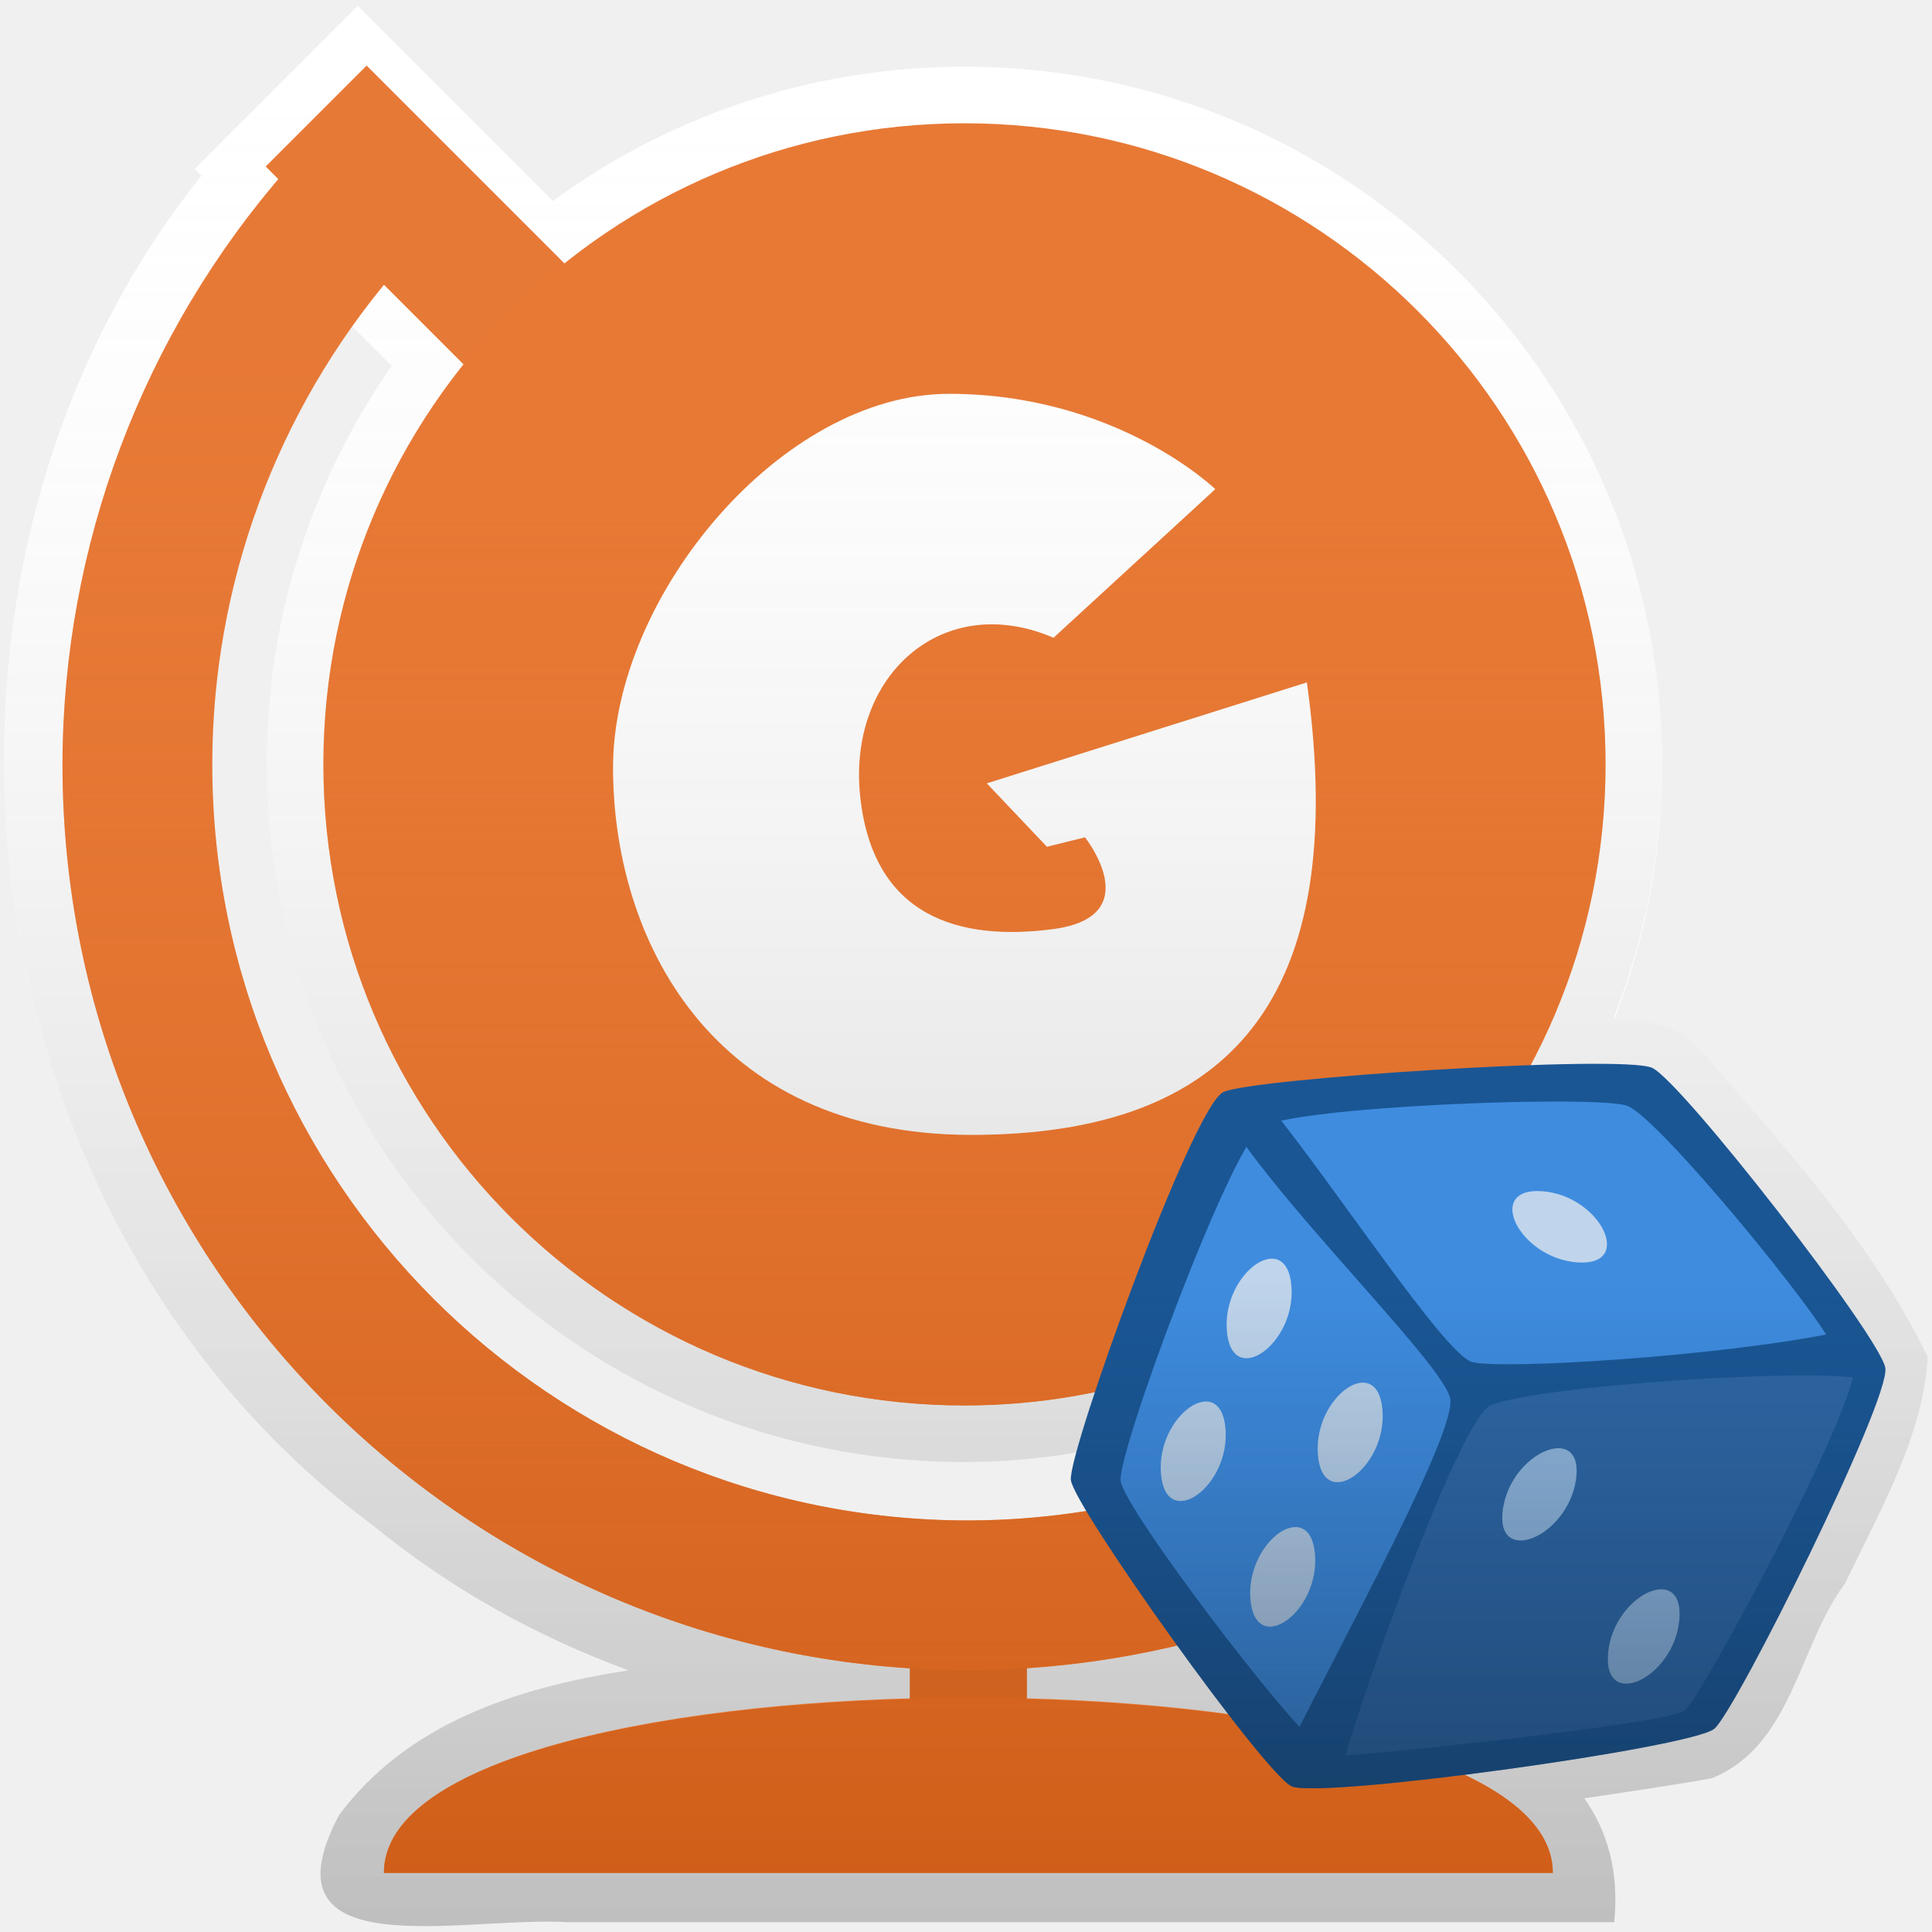
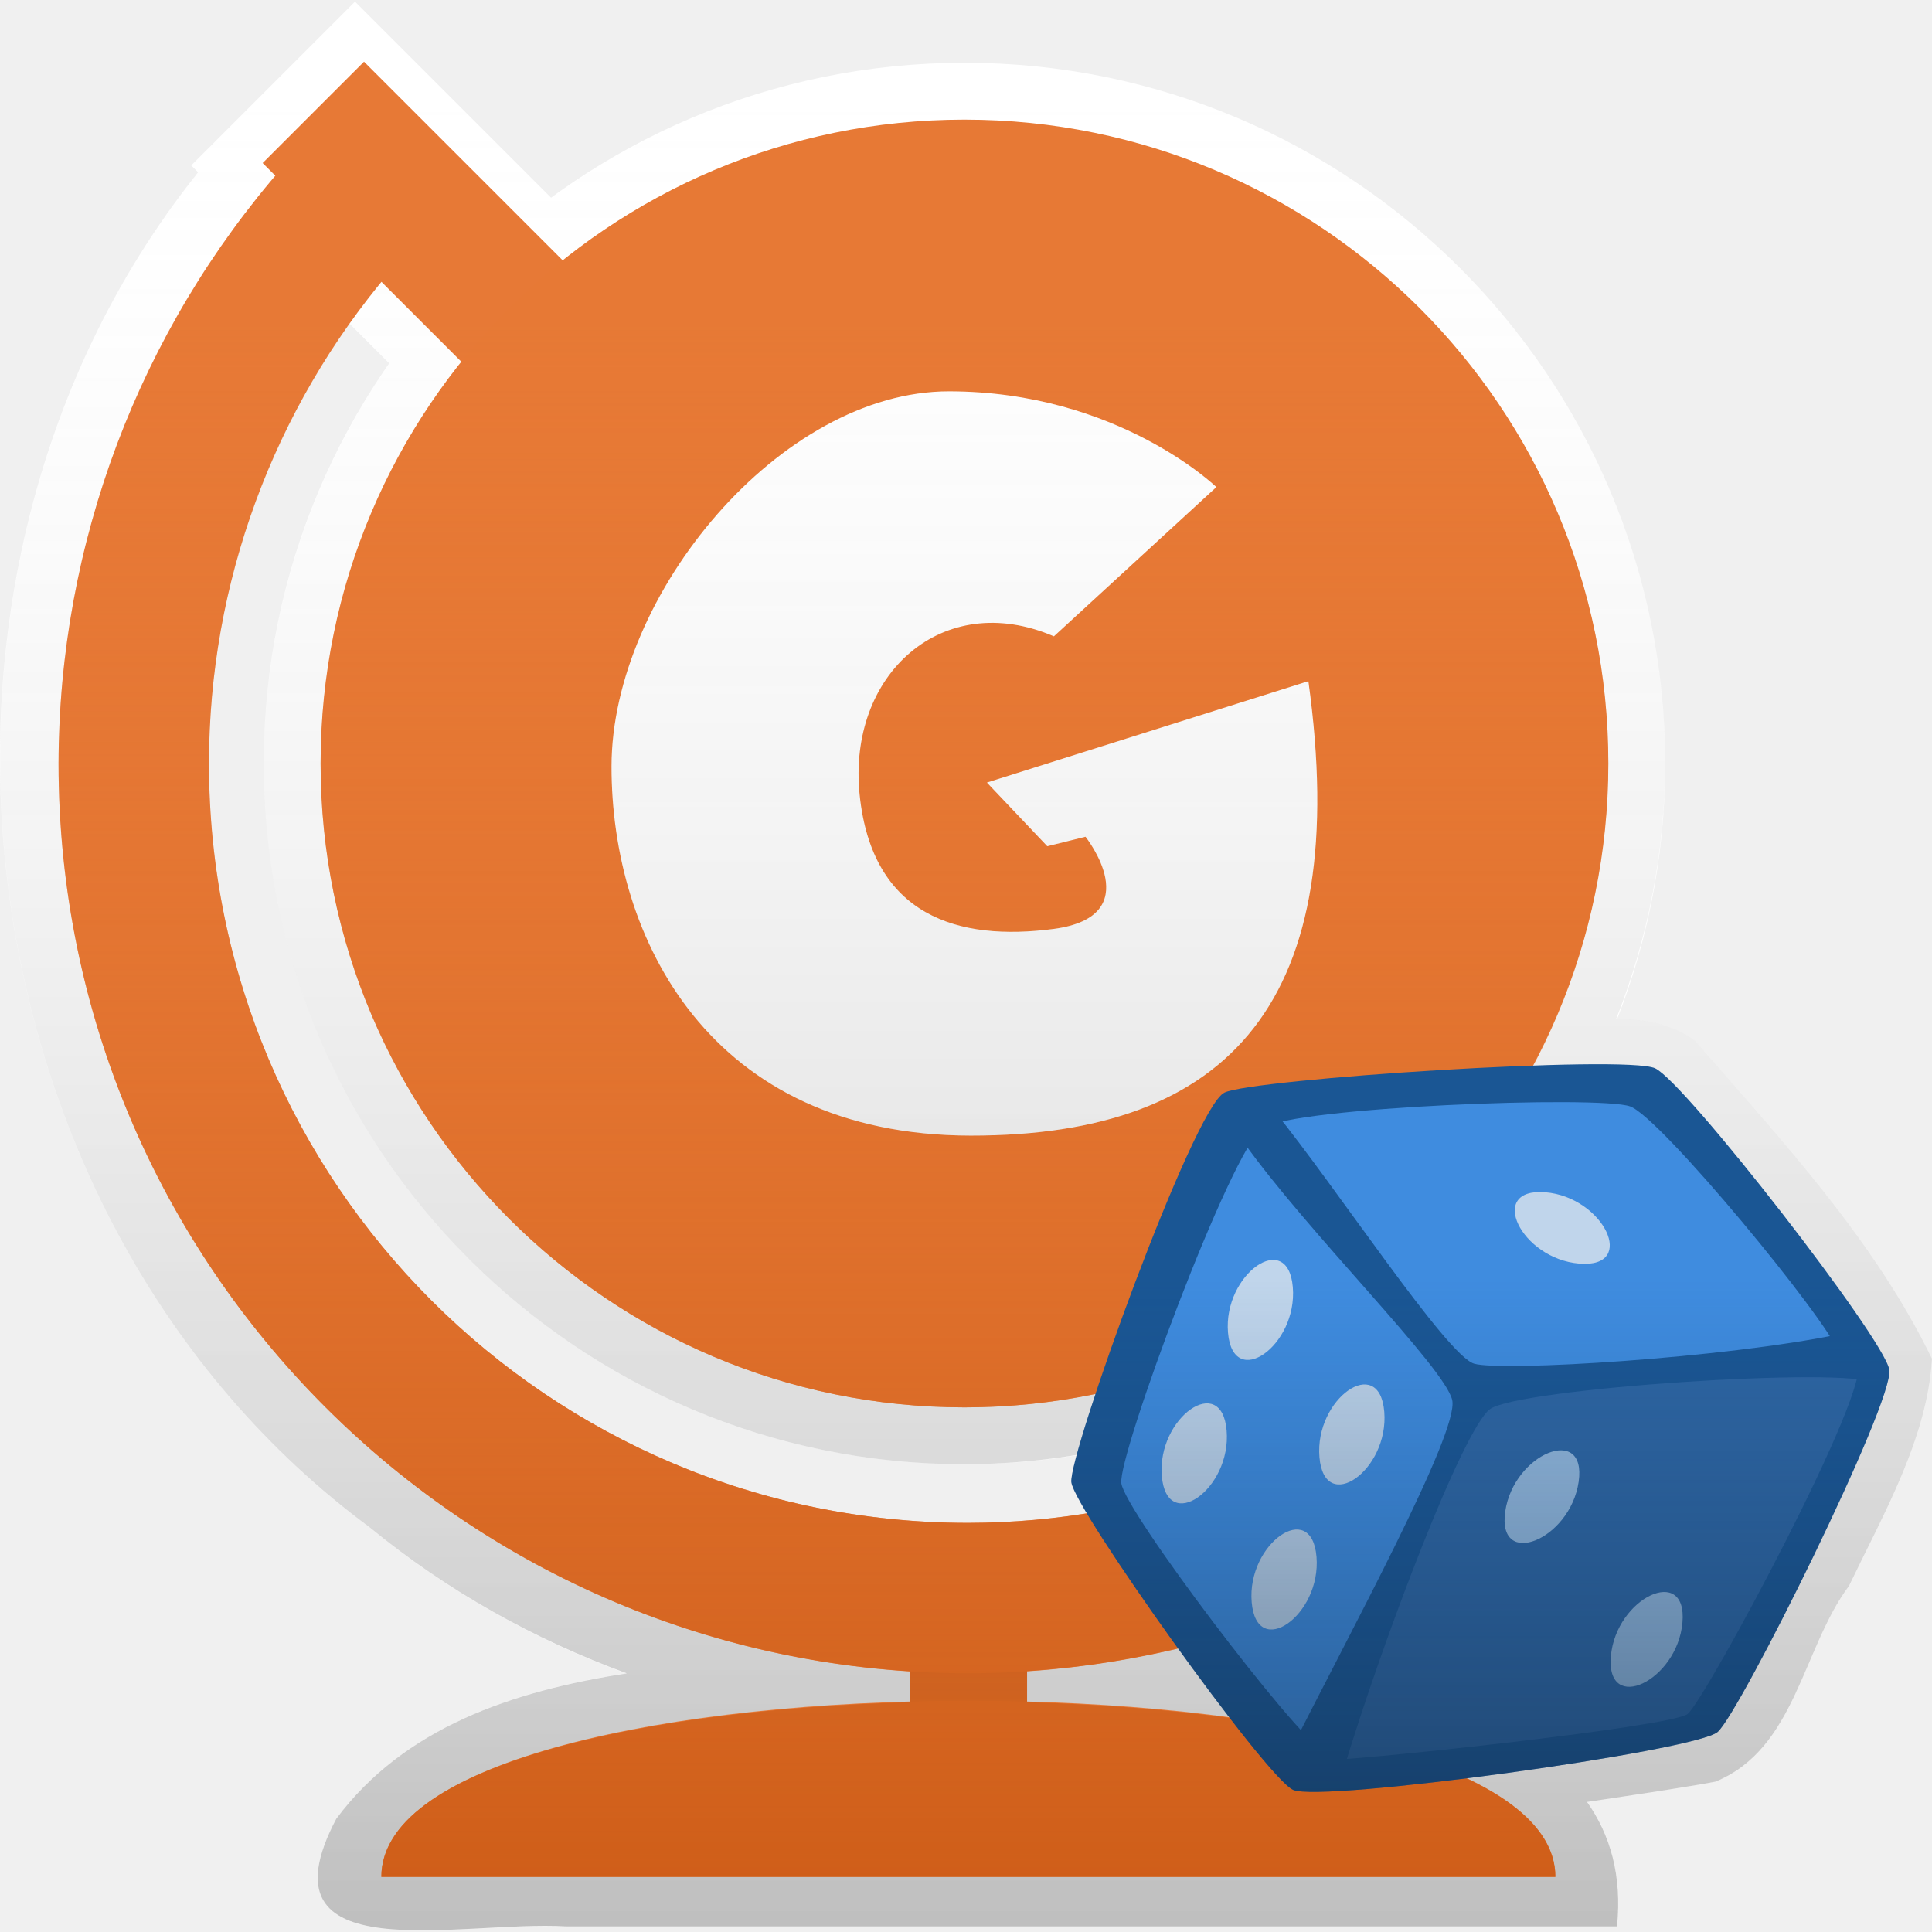
- <svg xmlns="http://www.w3.org/2000/svg" xmlns:xlink="http://www.w3.org/1999/xlink" width="64" height="64" viewBox="0 0 64 64" id="svg4250" version="1.1">
-   <defs id="defs4252">
+ <svg xmlns="http://www.w3.org/2000/svg" xmlns:xlink="http://www.w3.org/1999/xlink" version="1.1" viewBox="0 0 128 128">
+   <defs>
    <linearGradient id="linearGradient9138">
-       <stop style="stop-color:#000000;stop-opacity:0.251" offset="0" id="stop9140" />
-       <stop style="stop-color:#ffffff;stop-opacity:0;" offset="1" id="stop9142" />
+       <stop stop-opacity=".251" offset="0" />
+       <stop stop-color="#fff" stop-opacity="0" offset="1" />
    </linearGradient>
-     <linearGradient id="linearGradient8988">
-       <stop style="stop-color:#132a43;stop-opacity:0.502" offset="0" id="stop8990" />
-       <stop style="stop-color:#133e6b;stop-opacity:0" offset="1" id="stop8992" />
+     <linearGradient id="linearGradient4249" x1="448.158" x2="448.158" y1="615.16" y2="563.452" gradientTransform="translate(.06902845 .297731)" gradientUnits="userSpaceOnUse">
+       <stop stop-color="#cf5e19" offset="0" />
+       <stop stop-color="#e77936" stop-opacity="0" offset="1" />
    </linearGradient>
-     <linearGradient id="linearGradient4243">
-       <stop id="stop4245" offset="0" style="stop-color:#cf5e19;stop-opacity:1" />
-       <stop id="stop4247" offset="1" style="stop-color:#e77936;stop-opacity:0;" />
+     <linearGradient id="linearGradient8994" x1="45.289" x2="45.289" y1="95.746" y2="48.769" gradientTransform="matrix(.3698625 0 0 .3698625 452.1339 577.361)" gradientUnits="userSpaceOnUse">
+       <stop stop-color="#132a43" stop-opacity=".502" offset="0" />
+       <stop stop-color="#133e6b" stop-opacity="0" offset="1" />
    </linearGradient>
-     <linearGradient gradientUnits="userSpaceOnUse" y2="563.452" x2="448.158" y1="615.16" x1="448.158" id="linearGradient4249" xlink:href="#linearGradient4243" gradientTransform="translate(0.06902845,0.297731)" />
-     <linearGradient xlink:href="#linearGradient8988" id="linearGradient8994" x1="45.289" y1="95.746" x2="45.289" y2="48.769" gradientUnits="userSpaceOnUse" gradientTransform="matrix(0.3698625,0,0,0.3698625,452.1339,577.361)" />
-     <linearGradient xlink:href="#linearGradient9138" id="linearGradient9144" x1="33.01" y1="63.644" x2="33.01" y2="1.418" gradientUnits="userSpaceOnUse" gradientTransform="translate(419.7437,553.0317)" />
-     <linearGradient xlink:href="#linearGradient9138" id="linearGradient9167" x1="451.075" y1="614.415" x2="451.075" y2="555.283" gradientUnits="userSpaceOnUse" gradientTransform="translate(-0.9587588,-3.9229838e-4)" />
+     <linearGradient id="linearGradient9144" x1="33.01" x2="33.01" y1="63.644" y2="1.418" gradientTransform="translate(419.7437,553.0317)" gradientUnits="userSpaceOnUse" xlink:href="#linearGradient9138" />
+     <linearGradient id="linearGradient9167" x1="451.075" x2="451.075" y1="614.415" y2="555.283" gradientTransform="translate(-.9587588 -.0003922984)" gradientUnits="userSpaceOnUse" xlink:href="#linearGradient9138" />
  </defs>
-   <g style="display:inline" transform="translate(-420.7025,-553.0321)" id="layer1">
-     <g transform="matrix(0.1055692,1.2503055e-4,-1.250672e-4,0.1055383,419.1647,577.1057)" id="g3692-1-0-0-7-4-3" style="stroke:none;stroke-width:18.948;stroke-miterlimit:4;stroke-dasharray:none;stroke-opacity:1" />
-     <g style="display:inline;stroke:none;stroke-width:4.387;stroke-miterlimit:4;stroke-dasharray:none;stroke-opacity:1" id="g5453" transform="matrix(0.4559243,0,0,0.4559243,235.2414,380.9827)">
-       <g id="layer3-2" style="stroke:none;stroke-width:4.387;stroke-miterlimit:4;stroke-dasharray:none" />
+   <g transform="translate(-420.7025,-553.0321)">
+     <g transform="matrix(.4559243 0 0 .4559243 235.2414 380.9827)" />
+     <g transform="matrix(2.00869,0,0,2.00869,-424.6365,-558.1161)">
+       <path d="m474.359 586.778c-0.557-0.018-3.098 0.012-3.615 0.033l-0.5 26.248c1.568-0.279 5.63-0.829 7.178-1.123 2.649-1.079 2.868-4.4 4.406-6.457 1.139-2.373 2.59-4.884 2.736-7.494-1.915-3.939-4.962-7.211-7.805-10.477-0.691-0.526-1.546-0.695-2.4-0.73z" fill="#fff" fill-rule="evenodd" />
+       <g shape-rendering="auto">
+         <path d="m428.682 557.339c-12.065 13.02-9.894 35.673 4.355 46.213 12.185 10 31.402 8.677 42.408-2.496-3.328-3.273-6.336-2.537-10.25 2.689-12.251 8.653-35.18-4.837-38.596-19.105-2.341-7.898 0.136-16.738 5.787-22.643-2.325-0.447-1.24-5.647-3.705-4.658z" color="#000000" color-rendering="auto" fill="#fff" image-rendering="auto" solid-color="#000000" style="isolation:auto;mix-blend-mode:normal" />
+         <path d="m450.955 607.537c-6.357 0.63-14.896 0.099-19.022 5.623-2.689 5.099 4.13 3.34 7.565 3.549h34.677c0.718-7.158-8.647-8.208-14.142-8.844-3.014-0.299-6.049-0.391-9.078-0.328z" color="#000000" color-rendering="auto" fill="#fff" image-rendering="auto" solid-color="#000000" style="isolation:auto;mix-blend-mode:normal" />
+         <rect x="450.845" y="607.394" width="3.872" height="4.84" rx="1.6473932e-7" color="#000000" color-rendering="auto" fill="#e77936" fill-opacity=".973" image-rendering="auto" solid-color="#000000" style="isolation:auto;mix-blend-mode:normal" />
+         <ellipse cx="452.652" cy="578.353" rx="23.112" ry="23.112" color="#000000" color-rendering="auto" fill="#fff" image-rendering="auto" solid-color="#000000" style="isolation:auto;mix-blend-mode:normal" />
+         <rect transform="rotate(-45)" x="-92.969" y="697.048" width="7.639" height="64.495" rx="3.2499699e-7" ry="0" color="#000000" color-rendering="auto" fill="#fff" image-rendering="auto" solid-color="#000000" style="isolation:auto;mix-blend-mode:normal" />
+       </g>
+       <path d="m432.55 553.225-5.402 5.4 0.234 0.234c-10.576 13.199-8.055 34.55 5.656 44.691 2.562 2.102 5.435 3.699 8.477 4.814-3.791 0.583-7.34 1.792-9.582 4.795-2.689 5.099 4.129 3.34 7.564 3.549h34.678c0.169-1.682-0.224-3.024-0.988-4.105 1.637-0.244 3.32-0.494 4.234-0.668 2.649-1.079 2.868-4.4 4.406-6.457 1.139-2.373 2.59-4.884 2.736-7.494-1.915-3.939-4.962-7.211-7.805-10.477-0.691-0.526-1.546-0.695-2.4-0.73-0.033-1e-3 -0.166 3e-3 -0.211 2e-3 1.06-2.684 1.608-5.542 1.615-8.428-3.3e-4 -12.764-10.347-23.111-23.111-23.111-4.897 0.01-9.665 1.576-13.615 4.471l-6.486-6.486zm-1.047 9.756 2.18 2.18c-2.695 3.871-4.14 8.475-4.143 13.191-7.5e-4 12.765 10.347 23.113 23.111 23.113 4.714-0.01 9.312-1.461 13.178-4.158l2.826 2.826c-1.089 0.77-2.229 1.969-3.459 3.611-12.251 8.653-35.18-4.837-38.596-19.105-2.214-7.472-0.115-15.783 4.902-21.658zm38.891 42.166-0.098 5.104c-1.905-0.972-4.244-1.513-6.484-1.875 2.307-0.82 4.52-1.897 6.582-3.229z" fill="url(#linearGradient9144)" fill-rule="evenodd" />
+       <g shape-rendering="auto">
+         <path d="m430.202 558.64c-4.778 5.457-7.417 12.46-7.43 19.712 0 16.574 13.436 30.009 30.009 30.009 7.255-8e-3 14.262-2.643 19.724-7.419l-3.522-3.522c-4.521 3.851-10.263 5.971-16.201 5.98-13.834 0-25.048-11.214-25.048-25.048 1e-3 -5.942 2.116-11.69 5.965-16.217z" color="#000000" color-rendering="auto" fill="#e77936" image-rendering="auto" solid-color="#000000" style="isolation:auto;mix-blend-mode:normal" />
+         <rect transform="rotate(-45)" x="-91.248" y="698.658" width="4.728" height="60.745" rx="2.011425e-7" ry="0" color="#000000" color-rendering="auto" fill="#e77936" image-rendering="auto" solid-color="#000000" style="isolation:auto;mix-blend-mode:normal" />
+         <ellipse cx="452.652" cy="578.353" rx="21.237" ry="21.237" color="#000000" color-rendering="auto" fill="#e77935" image-rendering="auto" solid-color="#000000" style="isolation:auto;mix-blend-mode:normal" />
+         <path d="m472.142 615.074h-19.361-19.361c0-3.872 9.68-5.808 19.361-5.808s19.361 1.936 19.361 5.808z" color="#000000" color-rendering="auto" fill="#e77936" image-rendering="auto" solid-color="#000000" style="isolation:auto;mix-blend-mode:normal" />
+         <path d="m432.847 555.206-3.344 3.342 0.422 0.422c-4.599 5.408-7.141 12.274-7.154 19.383 0 15.923 12.403 28.943 28.074 29.941v1.021c-8.991 0.242-17.426 2.147-17.426 5.76h19.361 19.361c0-3.613-8.434-5.518-17.426-5.76v-1.025c6.415-0.422 12.539-2.891 17.459-7.07l0.281 0.281 3.344-3.344-6.568-6.568a21.237 21.237 0 0 0 4.656-13.236 21.237 21.237 0 0 0-21.236-21.236 21.237 21.237 0 0 0-13.25 4.645zm0.586 7.271 2.639 2.639a21.237 21.237 0 0 0-4.656 13.236 21.237 21.237 0 0 0 21.236 21.238 21.237 21.237 0 0 0 13.25-4.645l2.74 2.74c-4.468 3.675-10.067 5.705-15.861 5.715-13.834 0-25.049-11.215-25.049-25.049 9.8e-4 -5.797 2.029-11.401 5.701-15.875z" color="#000000" color-rendering="auto" fill="url(#linearGradient4249)" image-rendering="auto" solid-color="#000000" style="isolation:auto;mix-blend-mode:normal" />
+       </g>
+       <path d="m460.96 569.236s-3.249-3.151-8.811-3.158c-5.562-7e-3 -11.131 6.701-11.138 12.365-7e-3 5.665 3.239 12.173 11.843 12.183 8.605 9e-3 12.598-4.496 11.141-14.988l-10.602 3.344 1.991 2.1 1.26-0.313s2.096 2.625-1.053 3.041c-3.149 0.416-5.981-0.427-6.396-4.414-0.415-3.987 2.736-6.816 6.407-5.238z" fill="#fff" fill-rule="evenodd" />
+       <g transform="translate(-.9587588 -.0003922984)">
+         <g fill-rule="evenodd">
+           <path d="m457.137 602.064c0.107 0.895 6.393 9.714 7.311 10.141 0.918 0.427 13.266-1.274 14.004-1.908s5.837-10.908 5.663-11.949-6.742-9.487-7.723-9.941c-0.981-0.454-13.295 0.347-14.21 0.803-1.035 0.516-5.152 11.958-5.046 12.853z" fill="#1a5694" />
+           <path d="m458.784 602.09c0.113 0.933 5.749 8.339 6.591 8.761 0.841 0.422 11.295-1.116 11.951-1.699s5.54-10.261 5.127-11.373c-0.413-1.113-5.872-7.749-6.885-8.115-1.013-0.366-11.091 0.016-12.127 0.715-1.036 0.699-4.77 10.778-4.657 11.711z" fill="#3f8cdf" />
+           <path d="m465.197 611.243c-0.914-0.046 4.942-11.955 5.499-12.506 0.557-0.551 11.715-1.265 12.351-0.629s-5.008 11.156-5.587 11.597c-0.579 0.441-11.349 1.583-12.263 1.537z" fill="#2e66a4" />
+           <path d="m462.8 590.818c2.122 2.995 6.667 7.466 6.899 8.535 0.232 1.069-3.432 7.765-5.41 11.714l1.806 0.54c1.296-4.317 3.942-11.254 4.84-11.952s11.864-1.412 12.648-0.866-1.086-1.617-1.086-1.617c-3.85 0.8-11.17 1.243-12.077 0.977s-4.582-5.87-6.59-8.334z" fill="#1a5694" />
+         </g>
+         <g fill="#c0d5eb">
+           <path d="m473.892 594.849c-1.933-0.158-3.061-2.509-1.127-2.354 1.933 0.156 3.06 2.512 1.127 2.354z" color="#000000" />
+           <path d="m464.441 595.628c0.16 1.933-1.975 3.43-2.138 1.497-0.163-1.933 1.978-3.43 2.138-1.497z" color="#000000" />
+           <path d="m462.258 600.359c0.16 1.933-1.975 3.43-2.138 1.497s1.978-3.43 2.138-1.497z" color="#000000" />
+           <path d="m467.457 599.735c0.16 1.933-1.975 3.43-2.138 1.497-0.163-1.933 1.978-3.43 2.138-1.497z" color="#000000" />
+           <path d="m465.222 604.519c0.16 1.933-1.975 3.43-2.138 1.497s1.978-3.43 2.138-1.497z" color="#000000" />
+         </g>
+         <path d="m477.292 606.687c-0.17 1.932-2.528 3.045-2.361 1.112 0.168-1.932 2.531-3.045 2.361-1.112z" color="#000000" fill="#97bbdf" />
+         <path d="m473.868 602.048c-0.282 1.919-2.701 2.893-2.421 0.974 0.279-1.919 2.703-2.893 2.421-0.974z" color="#000000" fill="#97bbdf" />
+         <path d="m457.137 602.064c0.107 0.895 6.393 9.714 7.311 10.141s13.266-1.274 14.004-1.908 5.837-10.908 5.663-11.949-6.742-9.487-7.723-9.941c-0.981-0.454-13.295 0.347-14.21 0.803-1.035 0.516-5.152 11.958-5.046 12.853z" fill="url(#linearGradient8994)" fill-rule="evenodd" />
+       </g>
+       <path d="m460.96 569.236s-3.249-3.151-8.811-3.158c-5.562-7e-3 -11.131 6.701-11.138 12.365-7e-3 5.665 3.239 12.173 11.843 12.183 8.605 9e-3 12.598-4.496 11.141-14.988l-10.602 3.344 1.991 2.1 1.26-0.313s2.096 2.625-1.053 3.041c-3.149 0.416-5.981-0.427-6.396-4.414-0.415-3.987 2.736-6.816 6.407-5.238z" fill="url(#linearGradient9167)" fill-rule="evenodd" />
    </g>
-     <path id="path18961-1-9" d="m 474.359,586.778 c -0.557,-0.018 -3.098,0.012 -3.615,0.033 l -0.5,26.248 c 1.568,-0.279 5.63,-0.829 7.178,-1.123 2.649,-1.079 2.868,-4.4 4.406,-6.457 1.139,-2.373 2.59,-4.884 2.736,-7.494 -1.915,-3.939 -4.962,-7.211 -7.805,-10.477 -0.691,-0.526 -1.546,-0.695 -2.4,-0.73 z" style="display:inline;fill:#ffffff;fill-opacity:1;fill-rule:evenodd;stroke:none;stroke-width:1px;stroke-linecap:butt;stroke-linejoin:miter;stroke-opacity:1" />
-     <path id="path4182-3" d="m 428.682,557.339 c -12.065,13.02 -9.894,35.673 4.355,46.213 12.185,10 31.402,8.677 42.408,-2.496 -3.328,-3.273 -6.336,-2.537 -10.25,2.689 -12.251,8.653 -35.18,-4.837 -38.596,-19.105 -2.341,-7.898 0.136,-16.738 5.787,-22.643 -2.325,-0.447 -1.24,-5.647 -3.705,-4.658 z" style="color:#000000;clip-rule:nonzero;display:inline;overflow:visible;visibility:visible;opacity:1;isolation:auto;mix-blend-mode:normal;color-interpolation:sRGB;color-interpolation-filters:linearRGB;solid-color:#000000;solid-opacity:1;fill:#ffffff;fill-opacity:1;fill-rule:nonzero;stroke:none;stroke-width:2;stroke-linecap:butt;stroke-linejoin:miter;stroke-miterlimit:4;stroke-dasharray:none;stroke-dashoffset:0;stroke-opacity:1;marker:none;color-rendering:auto;image-rendering:auto;shape-rendering:auto;text-rendering:auto;enable-background:accumulate" />
-     <path id="rect5297-5" d="m 450.955,607.537 c -6.357,0.63 -14.896,0.099 -19.022,5.623 -2.689,5.099 4.13,3.34 7.565,3.549 11.559,0 23.118,0 34.677,0 0.718,-7.158 -8.647,-8.208 -14.142,-8.844 -3.014,-0.299 -6.049,-0.391 -9.078,-0.328 z" style="color:#000000;clip-rule:nonzero;display:inline;overflow:visible;visibility:visible;opacity:1;isolation:auto;mix-blend-mode:normal;color-interpolation:sRGB;color-interpolation-filters:linearRGB;solid-color:#000000;solid-opacity:1;fill:#ffffff;fill-opacity:1;fill-rule:nonzero;stroke:none;stroke-width:2;stroke-linecap:butt;stroke-linejoin:miter;stroke-miterlimit:4;stroke-dasharray:none;stroke-dashoffset:0;stroke-opacity:1;marker:none;color-rendering:auto;image-rendering:auto;shape-rendering:auto;text-rendering:auto;enable-background:accumulate" />
-     <rect rx="1.6473932e-07" y="607.394" x="450.845" height="4.84" width="3.872" id="rect5300" style="color:#000000;clip-rule:nonzero;display:inline;overflow:visible;visibility:visible;opacity:1;isolation:auto;mix-blend-mode:normal;color-interpolation:sRGB;color-interpolation-filters:linearRGB;solid-color:#000000;solid-opacity:1;fill:#e77936;fill-opacity:0.973;fill-rule:nonzero;stroke:none;stroke-width:2;stroke-linecap:butt;stroke-linejoin:miter;stroke-miterlimit:4;stroke-dasharray:none;stroke-dashoffset:0;stroke-opacity:1;marker:none;color-rendering:auto;image-rendering:auto;shape-rendering:auto;text-rendering:auto;enable-background:accumulate" />
-     <ellipse style="color:#000000;clip-rule:nonzero;display:inline;overflow:visible;visibility:visible;opacity:1;isolation:auto;mix-blend-mode:normal;color-interpolation:sRGB;color-interpolation-filters:linearRGB;solid-color:#000000;solid-opacity:1;fill:#ffffff;fill-opacity:1;fill-rule:nonzero;stroke:none;stroke-width:18.948;stroke-linecap:butt;stroke-linejoin:miter;stroke-miterlimit:4;stroke-dasharray:none;stroke-dashoffset:0;stroke-opacity:1;marker:none;color-rendering:auto;image-rendering:auto;shape-rendering:auto;text-rendering:auto;enable-background:accumulate" id="path4848-6" cx="452.652" cy="578.353" rx="23.112" ry="23.112" />
-     <rect transform="matrix(0.7071068,-0.7071068,0.7071068,0.7071068,0,0)" style="color:#000000;clip-rule:nonzero;display:inline;overflow:visible;visibility:visible;opacity:1;isolation:auto;mix-blend-mode:normal;color-interpolation:sRGB;color-interpolation-filters:linearRGB;solid-color:#000000;solid-opacity:1;fill:#ffffff;fill-opacity:1;fill-rule:nonzero;stroke:none;stroke-width:2;stroke-linecap:butt;stroke-linejoin:miter;stroke-miterlimit:4;stroke-dasharray:none;stroke-dashoffset:0;stroke-opacity:1;marker:none;color-rendering:auto;image-rendering:auto;shape-rendering:auto;text-rendering:auto;enable-background:accumulate" id="rect4180-3-7" width="7.639" height="64.495" x="-92.969" y="697.048" rx="3.2499699e-07" ry="0" />
-     <path style="display:inline;fill:url(#linearGradient9144);fill-opacity:1;fill-rule:evenodd;stroke:none;stroke-width:1px;stroke-linecap:butt;stroke-linejoin:miter;stroke-opacity:1" d="m 432.55,553.225 -5.402,5.4 0.234,0.234 c -10.576,13.199 -8.055,34.55 5.656,44.691 2.562,2.102 5.435,3.699 8.477,4.814 -3.791,0.583 -7.34,1.792 -9.582,4.795 -2.689,5.099 4.129,3.34 7.564,3.549 l 34.678,0 c 0.169,-1.682 -0.224,-3.024 -0.988,-4.105 1.637,-0.244 3.32,-0.494 4.234,-0.668 2.649,-1.079 2.868,-4.4 4.406,-6.457 1.139,-2.373 2.59,-4.884 2.736,-7.494 -1.915,-3.939 -4.962,-7.211 -7.805,-10.477 -0.691,-0.526 -1.546,-0.695 -2.4,-0.73 -0.033,-10e-4 -0.166,0.003 -0.211,0.002 1.06,-2.684 1.608,-5.542 1.615,-8.428 -3.3e-4,-12.764 -10.347,-23.111 -23.111,-23.111 -4.897,0.01 -9.665,1.576 -13.615,4.471 l -6.486,-6.486 z m -1.047,9.756 2.18,2.18 c -2.695,3.871 -4.14,8.475 -4.143,13.191 -7.5e-4,12.765 10.347,23.113 23.111,23.113 4.714,-0.01 9.312,-1.461 13.178,-4.158 l 2.826,2.826 c -1.089,0.77 -2.229,1.969 -3.459,3.611 -12.251,8.653 -35.18,-4.837 -38.596,-19.105 -2.214,-7.472 -0.115,-15.783 4.902,-21.658 z m 38.891,42.166 -0.098,5.104 c -1.905,-0.972 -4.244,-1.513 -6.484,-1.875 2.307,-0.82 4.52,-1.897 6.582,-3.229 z" id="path18961-1-9-3" />
-     <path id="path4182" d="m 430.202,558.64 c -4.778,5.457 -7.417,12.46 -7.43,19.712 0,16.574 13.436,30.009 30.009,30.009 7.255,-0.008 14.262,-2.643 19.724,-7.419 l -3.522,-3.522 c -4.521,3.851 -10.263,5.971 -16.201,5.98 -13.834,0 -25.048,-11.214 -25.048,-25.048 10e-4,-5.942 2.116,-11.69 5.965,-16.217 z" style="color:#000000;clip-rule:nonzero;display:inline;overflow:visible;visibility:visible;opacity:1;isolation:auto;mix-blend-mode:normal;color-interpolation:sRGB;color-interpolation-filters:linearRGB;solid-color:#000000;solid-opacity:1;fill:#e77936;fill-opacity:1;fill-rule:nonzero;stroke:none;stroke-width:2;stroke-linecap:butt;stroke-linejoin:miter;stroke-miterlimit:4;stroke-dasharray:none;stroke-dashoffset:0;stroke-opacity:1;marker:none;color-rendering:auto;image-rendering:auto;shape-rendering:auto;text-rendering:auto;enable-background:accumulate" />
-     <rect transform="matrix(0.7071068,-0.7071068,0.7071068,0.7071068,0,0)" style="color:#000000;clip-rule:nonzero;display:inline;overflow:visible;visibility:visible;opacity:1;isolation:auto;mix-blend-mode:normal;color-interpolation:sRGB;color-interpolation-filters:linearRGB;solid-color:#000000;solid-opacity:1;fill:#e77936;fill-opacity:1;fill-rule:nonzero;stroke:none;stroke-width:2;stroke-linecap:butt;stroke-linejoin:miter;stroke-miterlimit:4;stroke-dasharray:none;stroke-dashoffset:0;stroke-opacity:1;marker:none;color-rendering:auto;image-rendering:auto;shape-rendering:auto;text-rendering:auto;enable-background:accumulate" id="rect4180-3" width="4.728" height="60.745" x="-91.248" y="698.658" rx="2.011425e-07" ry="0" />
-     <ellipse style="color:#000000;clip-rule:nonzero;display:inline;overflow:visible;visibility:visible;opacity:1;isolation:auto;mix-blend-mode:normal;color-interpolation:sRGB;color-interpolation-filters:linearRGB;solid-color:#000000;solid-opacity:1;fill:#e77935;fill-opacity:1;fill-rule:nonzero;stroke:none;stroke-width:18.948;stroke-linecap:butt;stroke-linejoin:miter;stroke-miterlimit:4;stroke-dasharray:none;stroke-dashoffset:0;stroke-opacity:1;marker:none;color-rendering:auto;image-rendering:auto;shape-rendering:auto;text-rendering:auto;enable-background:accumulate" id="path4848" cx="452.652" cy="578.353" rx="21.237" ry="21.237" />
-     <path id="rect5297" d="m 472.142,615.074 -19.361,0 -19.361,0 c 0,-3.872 9.68,-5.808 19.361,-5.808 9.68,0 19.361,1.936 19.361,5.808 z" style="color:#000000;clip-rule:nonzero;display:inline;overflow:visible;visibility:visible;opacity:1;isolation:auto;mix-blend-mode:normal;color-interpolation:sRGB;color-interpolation-filters:linearRGB;solid-color:#000000;solid-opacity:1;fill:#e77936;fill-opacity:1;fill-rule:nonzero;stroke:none;stroke-width:2;stroke-linecap:butt;stroke-linejoin:miter;stroke-miterlimit:4;stroke-dasharray:none;stroke-dashoffset:0;stroke-opacity:1;marker:none;color-rendering:auto;image-rendering:auto;shape-rendering:auto;text-rendering:auto;enable-background:accumulate" />
-     <path style="color:#000000;clip-rule:nonzero;display:inline;overflow:visible;visibility:visible;opacity:1;isolation:auto;mix-blend-mode:normal;color-interpolation:sRGB;color-interpolation-filters:linearRGB;solid-color:#000000;solid-opacity:1;fill:url(#linearGradient4249);fill-opacity:1;fill-rule:nonzero;stroke:none;stroke-width:2;stroke-linecap:butt;stroke-linejoin:miter;stroke-miterlimit:4;stroke-dasharray:none;stroke-dashoffset:0;stroke-opacity:1;marker:none;color-rendering:auto;image-rendering:auto;shape-rendering:auto;text-rendering:auto;enable-background:accumulate" d="m 432.847,555.206 -3.344,3.342 0.422,0.422 c -4.599,5.408 -7.141,12.274 -7.154,19.383 0,15.923 12.403,28.943 28.074,29.941 l 0,1.021 c -8.991,0.242 -17.426,2.147 -17.426,5.76 l 19.361,0 19.361,0 c 0,-3.613 -8.434,-5.518 -17.426,-5.76 l 0,-1.025 c 6.415,-0.422 12.539,-2.891 17.459,-7.07 l 0.281,0.281 3.344,-3.344 -6.568,-6.568 a 21.237,21.237 0 0 0 4.656,-13.236 21.237,21.237 0 0 0 -21.236,-21.236 21.237,21.237 0 0 0 -13.25,4.645 l -6.555,-6.555 z m 0.586,7.271 2.639,2.639 a 21.237,21.237 0 0 0 -4.656,13.236 21.237,21.237 0 0 0 21.236,21.238 21.237,21.237 0 0 0 13.25,-4.645 l 2.74,2.74 c -4.468,3.675 -10.067,5.705 -15.861,5.715 -13.834,0 -25.049,-11.215 -25.049,-25.049 9.8e-4,-5.797 2.029,-11.401 5.701,-15.875 z" id="rect5300-3" />
-     <path d="m 460.96,569.236 c 0,0 -3.249,-3.151 -8.811,-3.158 -5.562,-0.007 -11.131,6.701 -11.138,12.365 -0.007,5.665 3.239,12.173 11.843,12.183 8.605,0.009 12.598,-4.496 11.141,-14.988 l -10.602,3.344 1.991,2.1 1.26,-0.313 c 0,0 2.096,2.625 -1.053,3.041 -3.149,0.416 -5.981,-0.427 -6.396,-4.414 -0.415,-3.987 2.736,-6.816 6.407,-5.238 z" id="path8810-6-7-0-4-9-8" style="display:inline;opacity:1;fill:#ffffff;fill-opacity:1;fill-rule:evenodd;stroke:none;stroke-width:18.948;stroke-linecap:butt;stroke-linejoin:miter;stroke-miterlimit:4;stroke-dasharray:none;stroke-opacity:1" />
-     <g id="g9169" transform="translate(-0.9587588,-3.9229838e-4)">
-       <path style="fill:#1a5694;fill-opacity:1;fill-rule:evenodd;stroke:none;stroke-width:1px;stroke-linecap:butt;stroke-linejoin:miter;stroke-opacity:1" d="m 457.137,602.064 c 0.107,0.895 6.393,9.714 7.311,10.141 0.918,0.427 13.266,-1.274 14.004,-1.908 0.738,-0.634 5.837,-10.908 5.663,-11.949 -0.174,-1.041 -6.742,-9.487 -7.723,-9.941 -0.981,-0.454 -13.295,0.347 -14.21,0.803 -1.035,0.516 -5.152,11.958 -5.046,12.853 z" id="path18961" />
-       <path style="fill:#3f8cdf;fill-opacity:1;fill-rule:evenodd;stroke:none;stroke-width:1px;stroke-linecap:butt;stroke-linejoin:miter;stroke-opacity:1" d="m 458.784,602.09 c 0.113,0.933 5.749,8.339 6.591,8.761 0.841,0.422 11.295,-1.116 11.951,-1.699 0.656,-0.583 5.54,-10.261 5.127,-11.373 -0.413,-1.113 -5.872,-7.749 -6.885,-8.115 -1.013,-0.366 -11.091,0.016 -12.127,0.715 -1.036,0.699 -4.77,10.778 -4.657,11.711 z" id="path19848" />
-       <path style="fill:#2e66a4;fill-opacity:1;fill-rule:evenodd;stroke:none;stroke-width:1px;stroke-linecap:butt;stroke-linejoin:miter;stroke-opacity:1" d="m 465.197,611.243 c -0.914,-0.046 4.942,-11.955 5.499,-12.506 0.557,-0.551 11.715,-1.265 12.351,-0.629 0.636,0.636 -5.008,11.156 -5.587,11.597 -0.579,0.441 -11.349,1.583 -12.263,1.537 z" id="path22551" />
-       <path style="fill:#1a5694;fill-opacity:1;fill-rule:evenodd;stroke:none;stroke-width:1px;stroke-linecap:butt;stroke-linejoin:miter;stroke-opacity:1" d="m 462.8,590.818 c 2.122,2.995 6.667,7.466 6.899,8.535 0.232,1.069 -3.432,7.765 -5.41,11.714 l 1.806,0.54 c 1.296,-4.317 3.942,-11.254 4.84,-11.952 0.898,-0.699 11.864,-1.412 12.648,-0.866 0.785,0.546 -1.086,-1.617 -1.086,-1.617 -3.85,0.8 -11.17,1.243 -12.077,0.977 -0.907,-0.265 -4.582,-5.87 -6.59,-8.334 z" id="path19850" />
-       <path style="color:#000000;display:inline;overflow:visible;visibility:visible;opacity:1;fill:#c0d5eb;fill-opacity:1;fill-rule:nonzero;stroke:none;stroke-width:1;stroke-linecap:round;stroke-linejoin:round;stroke-miterlimit:4;stroke-dasharray:none;stroke-dashoffset:0;stroke-opacity:1;marker:none;enable-background:accumulate" d="m 473.892,594.849 c -1.933,-0.158 -3.061,-2.509 -1.127,-2.354 1.933,0.156 3.06,2.512 1.127,2.354 z" id="path4146" />
-       <path style="color:#000000;display:inline;overflow:visible;visibility:visible;opacity:1;fill:#c0d5eb;fill-opacity:1;fill-rule:nonzero;stroke:none;stroke-width:1;stroke-linecap:round;stroke-linejoin:round;stroke-miterlimit:4;stroke-dasharray:none;stroke-dashoffset:0;stroke-opacity:1;marker:none;enable-background:accumulate" d="m 464.441,595.628 c 0.16,1.933 -1.975,3.43 -2.138,1.497 -0.163,-1.933 1.978,-3.43 2.138,-1.497 z" id="path4146-3" />
-       <path style="color:#000000;display:inline;overflow:visible;visibility:visible;opacity:1;fill:#c0d5eb;fill-opacity:1;fill-rule:nonzero;stroke:none;stroke-width:1;stroke-linecap:round;stroke-linejoin:round;stroke-miterlimit:4;stroke-dasharray:none;stroke-dashoffset:0;stroke-opacity:1;marker:none;enable-background:accumulate" d="m 462.258,600.359 c 0.16,1.933 -1.975,3.43 -2.138,1.497 -0.163,-1.933 1.978,-3.43 2.138,-1.497 z" id="path4146-3-6" />
-       <path style="color:#000000;display:inline;overflow:visible;visibility:visible;opacity:1;fill:#c0d5eb;fill-opacity:1;fill-rule:nonzero;stroke:none;stroke-width:1;stroke-linecap:round;stroke-linejoin:round;stroke-miterlimit:4;stroke-dasharray:none;stroke-dashoffset:0;stroke-opacity:1;marker:none;enable-background:accumulate" d="m 467.457,599.735 c 0.16,1.933 -1.975,3.43 -2.138,1.497 -0.163,-1.933 1.978,-3.43 2.138,-1.497 z" id="path4146-3-7" />
-       <path style="color:#000000;display:inline;overflow:visible;visibility:visible;opacity:1;fill:#c0d5eb;fill-opacity:1;fill-rule:nonzero;stroke:none;stroke-width:1;stroke-linecap:round;stroke-linejoin:round;stroke-miterlimit:4;stroke-dasharray:none;stroke-dashoffset:0;stroke-opacity:1;marker:none;enable-background:accumulate" d="m 465.222,604.519 c 0.16,1.933 -1.975,3.43 -2.138,1.497 -0.163,-1.933 1.978,-3.43 2.138,-1.497 z" id="path4146-3-5" />
-       <path style="color:#000000;display:inline;overflow:visible;visibility:visible;opacity:1;fill:#97bbdf;fill-opacity:1;fill-rule:nonzero;stroke:none;stroke-width:1;stroke-linecap:round;stroke-linejoin:round;stroke-miterlimit:4;stroke-dasharray:none;stroke-dashoffset:0;stroke-opacity:1;marker:none;enable-background:accumulate" d="m 477.292,606.687 c -0.17,1.932 -2.528,3.045 -2.361,1.112 0.168,-1.932 2.531,-3.045 2.361,-1.112 z" id="path4146-3-56" />
-       <path style="color:#000000;display:inline;overflow:visible;visibility:visible;opacity:1;fill:#97bbdf;fill-opacity:1;fill-rule:nonzero;stroke:none;stroke-width:1;stroke-linecap:round;stroke-linejoin:round;stroke-miterlimit:4;stroke-dasharray:none;stroke-dashoffset:0;stroke-opacity:1;marker:none;enable-background:accumulate" d="m 473.868,602.048 c -0.282,1.919 -2.701,2.893 -2.421,0.974 0.279,-1.919 2.703,-2.893 2.421,-0.974 z" id="path4146-3-56-9" />
-       <path style="display:inline;fill:url(#linearGradient8994);fill-opacity:1;fill-rule:evenodd;stroke:none;stroke-width:1px;stroke-linecap:butt;stroke-linejoin:miter;stroke-opacity:1" d="m 457.137,602.064 c 0.107,0.895 6.393,9.714 7.311,10.141 0.918,0.427 13.266,-1.274 14.004,-1.908 0.738,-0.634 5.837,-10.908 5.663,-11.949 -0.174,-1.041 -6.742,-9.487 -7.723,-9.941 -0.981,-0.454 -13.295,0.347 -14.21,0.803 -1.035,0.516 -5.152,11.958 -5.046,12.853 z" id="path18961-1" />
-     </g>
-     <path d="m 460.96,569.236 c 0,0 -3.249,-3.151 -8.811,-3.158 -5.562,-0.007 -11.131,6.701 -11.138,12.365 -0.007,5.665 3.239,12.173 11.843,12.183 8.605,0.009 12.598,-4.496 11.141,-14.988 l -10.602,3.344 1.991,2.1 1.26,-0.313 c 0,0 2.096,2.625 -1.053,3.041 -3.149,0.416 -5.981,-0.427 -6.396,-4.414 -0.415,-3.987 2.736,-6.816 6.407,-5.238 z" id="path8810-6-7-0-4-9-8-6" style="display:inline;opacity:1;fill:url(#linearGradient9167);fill-opacity:1;fill-rule:evenodd;stroke:none;stroke-width:18.948;stroke-linecap:butt;stroke-linejoin:miter;stroke-miterlimit:4;stroke-dasharray:none;stroke-opacity:1" />
  </g>
-   <g id="layer3" style="display:inline" />
</svg>
